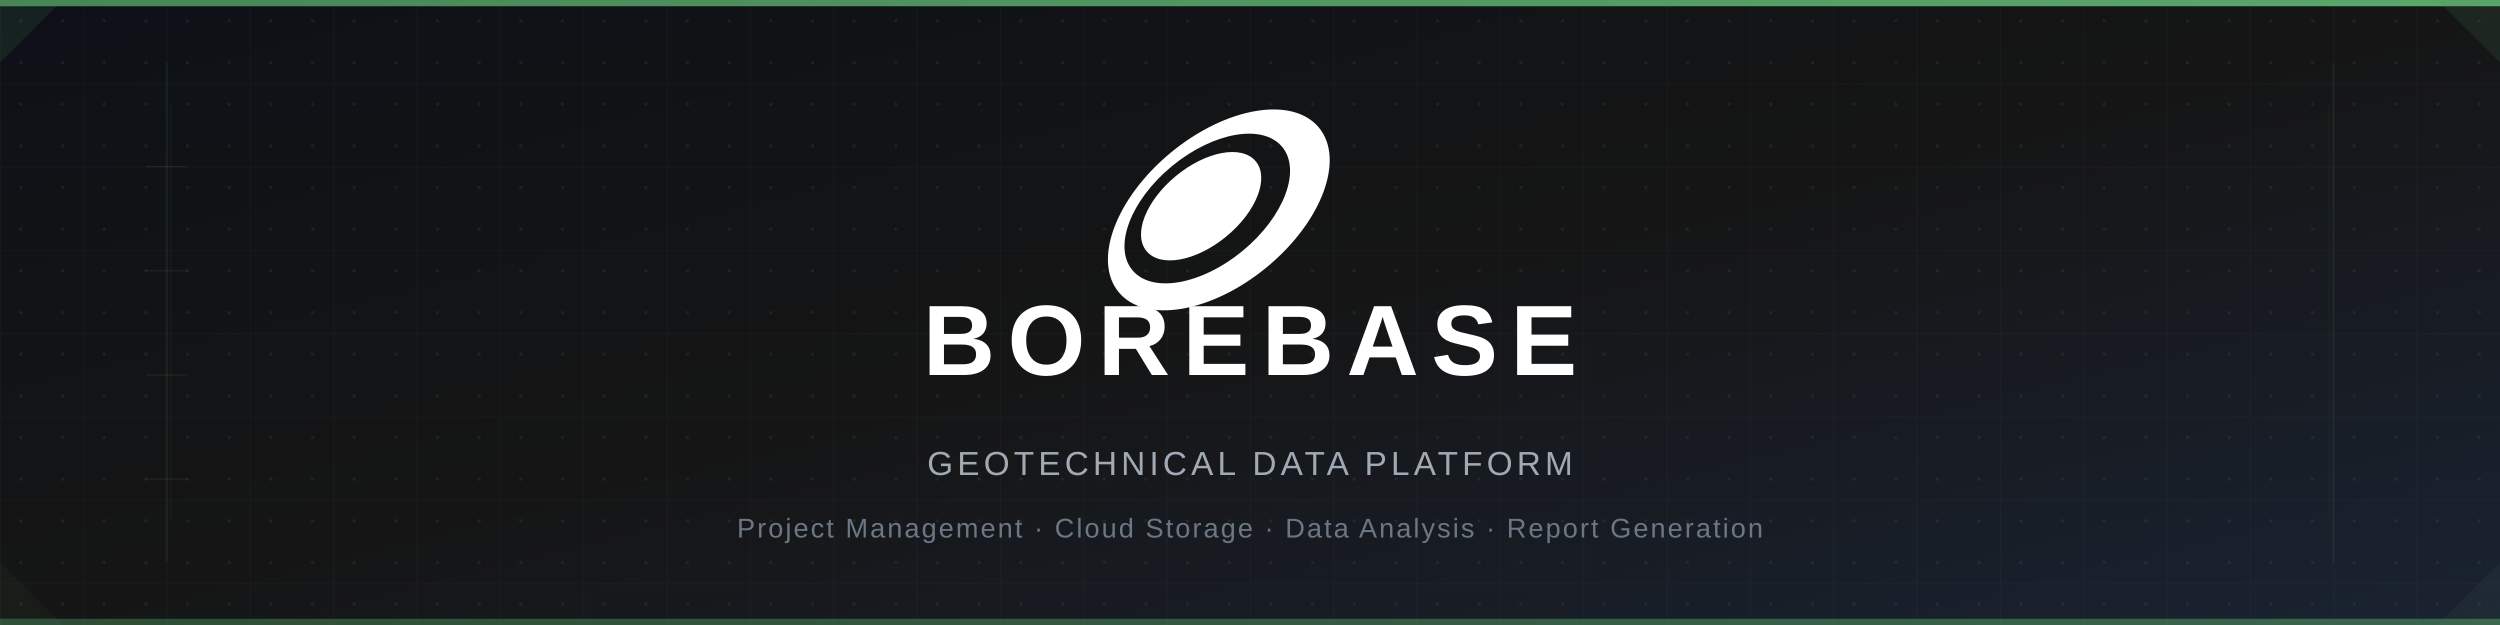
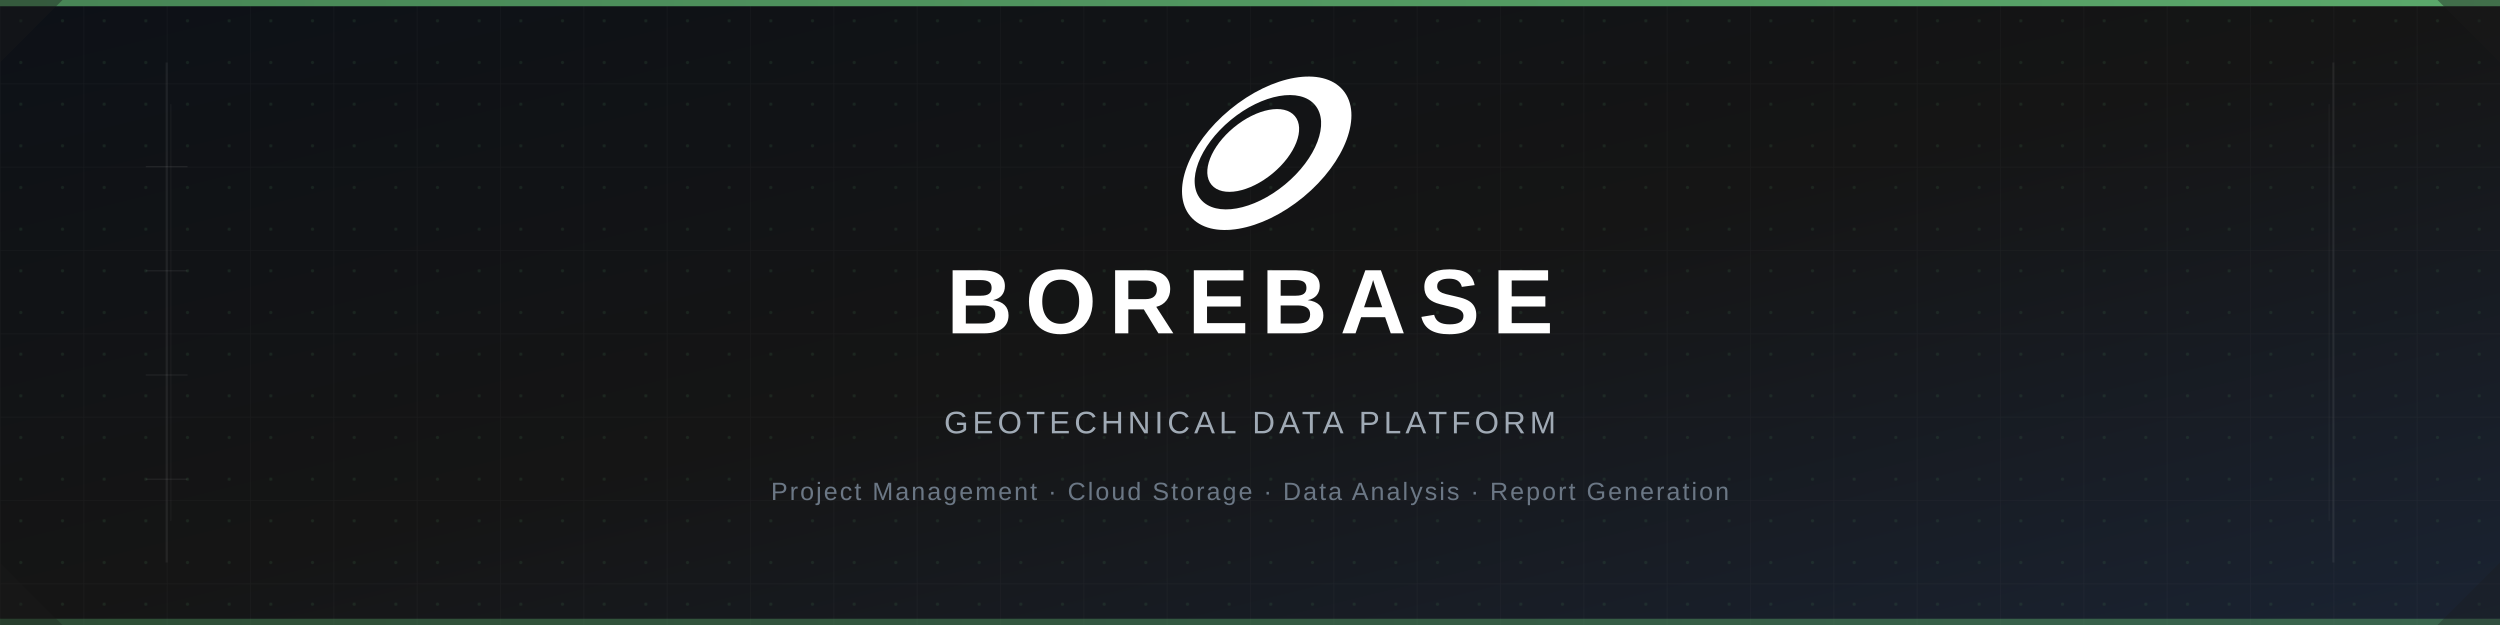
<svg xmlns="http://www.w3.org/2000/svg" width="1200" height="300" viewBox="0 0 1200 300">
  <defs>
    <linearGradient id="bg" x1="0%" y1="0%" x2="100%" y2="100%">
      <stop offset="0%" style="stop-color:#0d1117;stop-opacity:1" />
      <stop offset="50%" style="stop-color:#151515;stop-opacity:1" />
      <stop offset="100%" style="stop-color:#1a2332;stop-opacity:1" />
    </linearGradient>
    <linearGradient id="accent" x1="0%" y1="0%" x2="100%" y2="0%">
      <stop offset="0%" style="stop-color:#478555;stop-opacity:1" />
      <stop offset="100%" style="stop-color:#5ba86b;stop-opacity:1" />
    </linearGradient>
    <pattern id="grid" width="40" height="40" patternUnits="userSpaceOnUse">
      <path d="M 40 0 L 0 0 0 40" fill="none" stroke="#ffffff" stroke-width="0.3" opacity="0.06" />
    </pattern>
    <pattern id="dots" width="20" height="20" patternUnits="userSpaceOnUse">
      <circle cx="10" cy="10" r="0.8" fill="#478555" opacity="0.15" />
    </pattern>
  </defs>
  <rect width="1200" height="300" fill="url(#bg)" />
  <rect width="1200" height="300" fill="url(#grid)" />
  <rect width="1200" height="300" fill="url(#dots)" />
  <rect x="0" y="0" width="1200" height="3" fill="url(#accent)" />
-   <line x1="80" y1="30" x2="80" y2="270" stroke="#478555" stroke-width="1" opacity="0.12" />
-   <line x1="82" y1="50" x2="82" y2="250" stroke="#478555" stroke-width="0.5" opacity="0.08" />
-   <line x1="1120" y1="30" x2="1120" y2="270" stroke="#478555" stroke-width="1" opacity="0.12" />
-   <line x1="1118" y1="50" x2="1118" y2="250" stroke="#478555" stroke-width="0.5" opacity="0.08" />
-   <line x1="70" y1="80" x2="90" y2="80" stroke="#478555" stroke-width="0.5" opacity="0.2" />
-   <line x1="70" y1="130" x2="90" y2="130" stroke="#478555" stroke-width="0.5" opacity="0.2" />
-   <line x1="70" y1="180" x2="90" y2="180" stroke="#478555" stroke-width="0.5" opacity="0.2" />
-   <line x1="70" y1="230" x2="90" y2="230" stroke="#478555" stroke-width="0.5" opacity="0.2" />
-   <g transform="translate(513, 28) scale(1.44)">
+   <line x1="80" y1="30" x2="80" y2="270" stroke="#ffffff" stroke-width="1" opacity="0.06" />
+   <line x1="82" y1="50" x2="82" y2="250" stroke="#ffffff" stroke-width="0.5" opacity="0.04" />
+   <line x1="1120" y1="30" x2="1120" y2="270" stroke="#ffffff" stroke-width="1" opacity="0.06" />
+   <line x1="1118" y1="50" x2="1118" y2="250" stroke="#ffffff" stroke-width="0.5" opacity="0.04" />
+   <line x1="70" y1="80" x2="90" y2="80" stroke="#ffffff" stroke-width="0.5" opacity="0.08" />
+   <line x1="70" y1="130" x2="90" y2="130" stroke="#ffffff" stroke-width="0.5" opacity="0.08" />
+   <line x1="70" y1="180" x2="90" y2="180" stroke="#ffffff" stroke-width="0.5" opacity="0.08" />
+   <line x1="70" y1="230" x2="90" y2="230" stroke="#ffffff" stroke-width="0.5" opacity="0.08" />
+   <g transform="translate(553, 18) scale(1.1)">
    <path d="M52.56 59.347C62.597 51.061 66.958 39.842 62.301 34.289C57.643 28.736 45.731 30.952 35.694 39.238C25.657 47.525 21.296 58.744 25.953 64.297C30.611 69.85 42.523 67.634 52.56 59.347Z" fill="white" />
    <path d="M34.013 31.433C52.41 16.244 74.491 12.478 83.333 23.02C92.175 33.562 84.429 54.42 66.032 69.609C47.635 84.797 25.554 88.564 16.712 78.022C7.87 67.48 15.616 46.621 34.013 31.433ZM71.107 29.479C64.58 21.698 48.126 24.606 34.356 35.975C20.585 47.344 14.713 62.868 21.239 70.65C27.766 78.431 44.22 75.523 57.991 64.154C71.761 52.785 77.633 37.261 71.107 29.479Z" fill="white" />
  </g>
-   <text x="600" y="180" font-family="'Segoe UI', Arial, sans-serif" font-size="48" font-weight="700" fill="#ffffff" text-anchor="middle" letter-spacing="6">BOREBASE</text>
-   <line x1="420" y1="198" x2="780" y2="198" stroke="url(#accent)" stroke-width="2" opacity="0.5" />
-   <text x="600" y="228" font-family="'Segoe UI', Arial, sans-serif" font-size="16" fill="#a0aab5" text-anchor="middle" letter-spacing="2">GEOTECHNICAL DATA PLATFORM</text>
-   <text x="600" y="258" font-family="'Segoe UI', Arial, sans-serif" font-size="13" fill="#6b7785" text-anchor="middle" letter-spacing="1">Project Management  ·  Cloud Storage  ·  Data Analysis  ·  Report Generation</text>
+   <text x="600" y="160" font-family="'Segoe UI', Arial, sans-serif" font-size="44" font-weight="700" fill="#ffffff" text-anchor="middle" letter-spacing="6">BOREBASE</text>
+   <line x1="430" y1="178" x2="770" y2="178" stroke="url(#accent)" stroke-width="2" opacity="0.5" />
+   <text x="600" y="208" font-family="'Segoe UI', Arial, sans-serif" font-size="15" fill="#a0aab5" text-anchor="middle" letter-spacing="2">GEOTECHNICAL DATA PLATFORM</text>
+   <text x="600" y="240" font-family="'Segoe UI', Arial, sans-serif" font-size="12" fill="#6b7785" text-anchor="middle" letter-spacing="1">Project Management  ·  Cloud Storage  ·  Data Analysis  ·  Report Generation</text>
  <rect x="0" y="297" width="1200" height="3" fill="url(#accent)" opacity="0.5" />
-   <path d="M 0 0 L 30 0 L 0 30 Z" fill="#478555" opacity="0.15" />
-   <path d="M 1200 0 L 1170 0 L 1200 30 Z" fill="#478555" opacity="0.15" />
-   <path d="M 0 300 L 30 300 L 0 270 Z" fill="#478555" opacity="0.08" />
-   <path d="M 1200 300 L 1170 300 L 1200 270 Z" fill="#478555" opacity="0.08" />
+   <path d="M 0 0 L 30 0 L 0 30 Z" fill="#1a1a1a" opacity="0.4" />
+   <path d="M 1200 0 L 1170 0 L 1200 30 Z" fill="#1a1a1a" opacity="0.4" />
+   <path d="M 0 300 L 30 300 L 0 270 Z" fill="#1a1a1a" opacity="0.3" />
+   <path d="M 1200 300 L 1170 300 L 1200 270 Z" fill="#1a1a1a" opacity="0.3" />
</svg>
